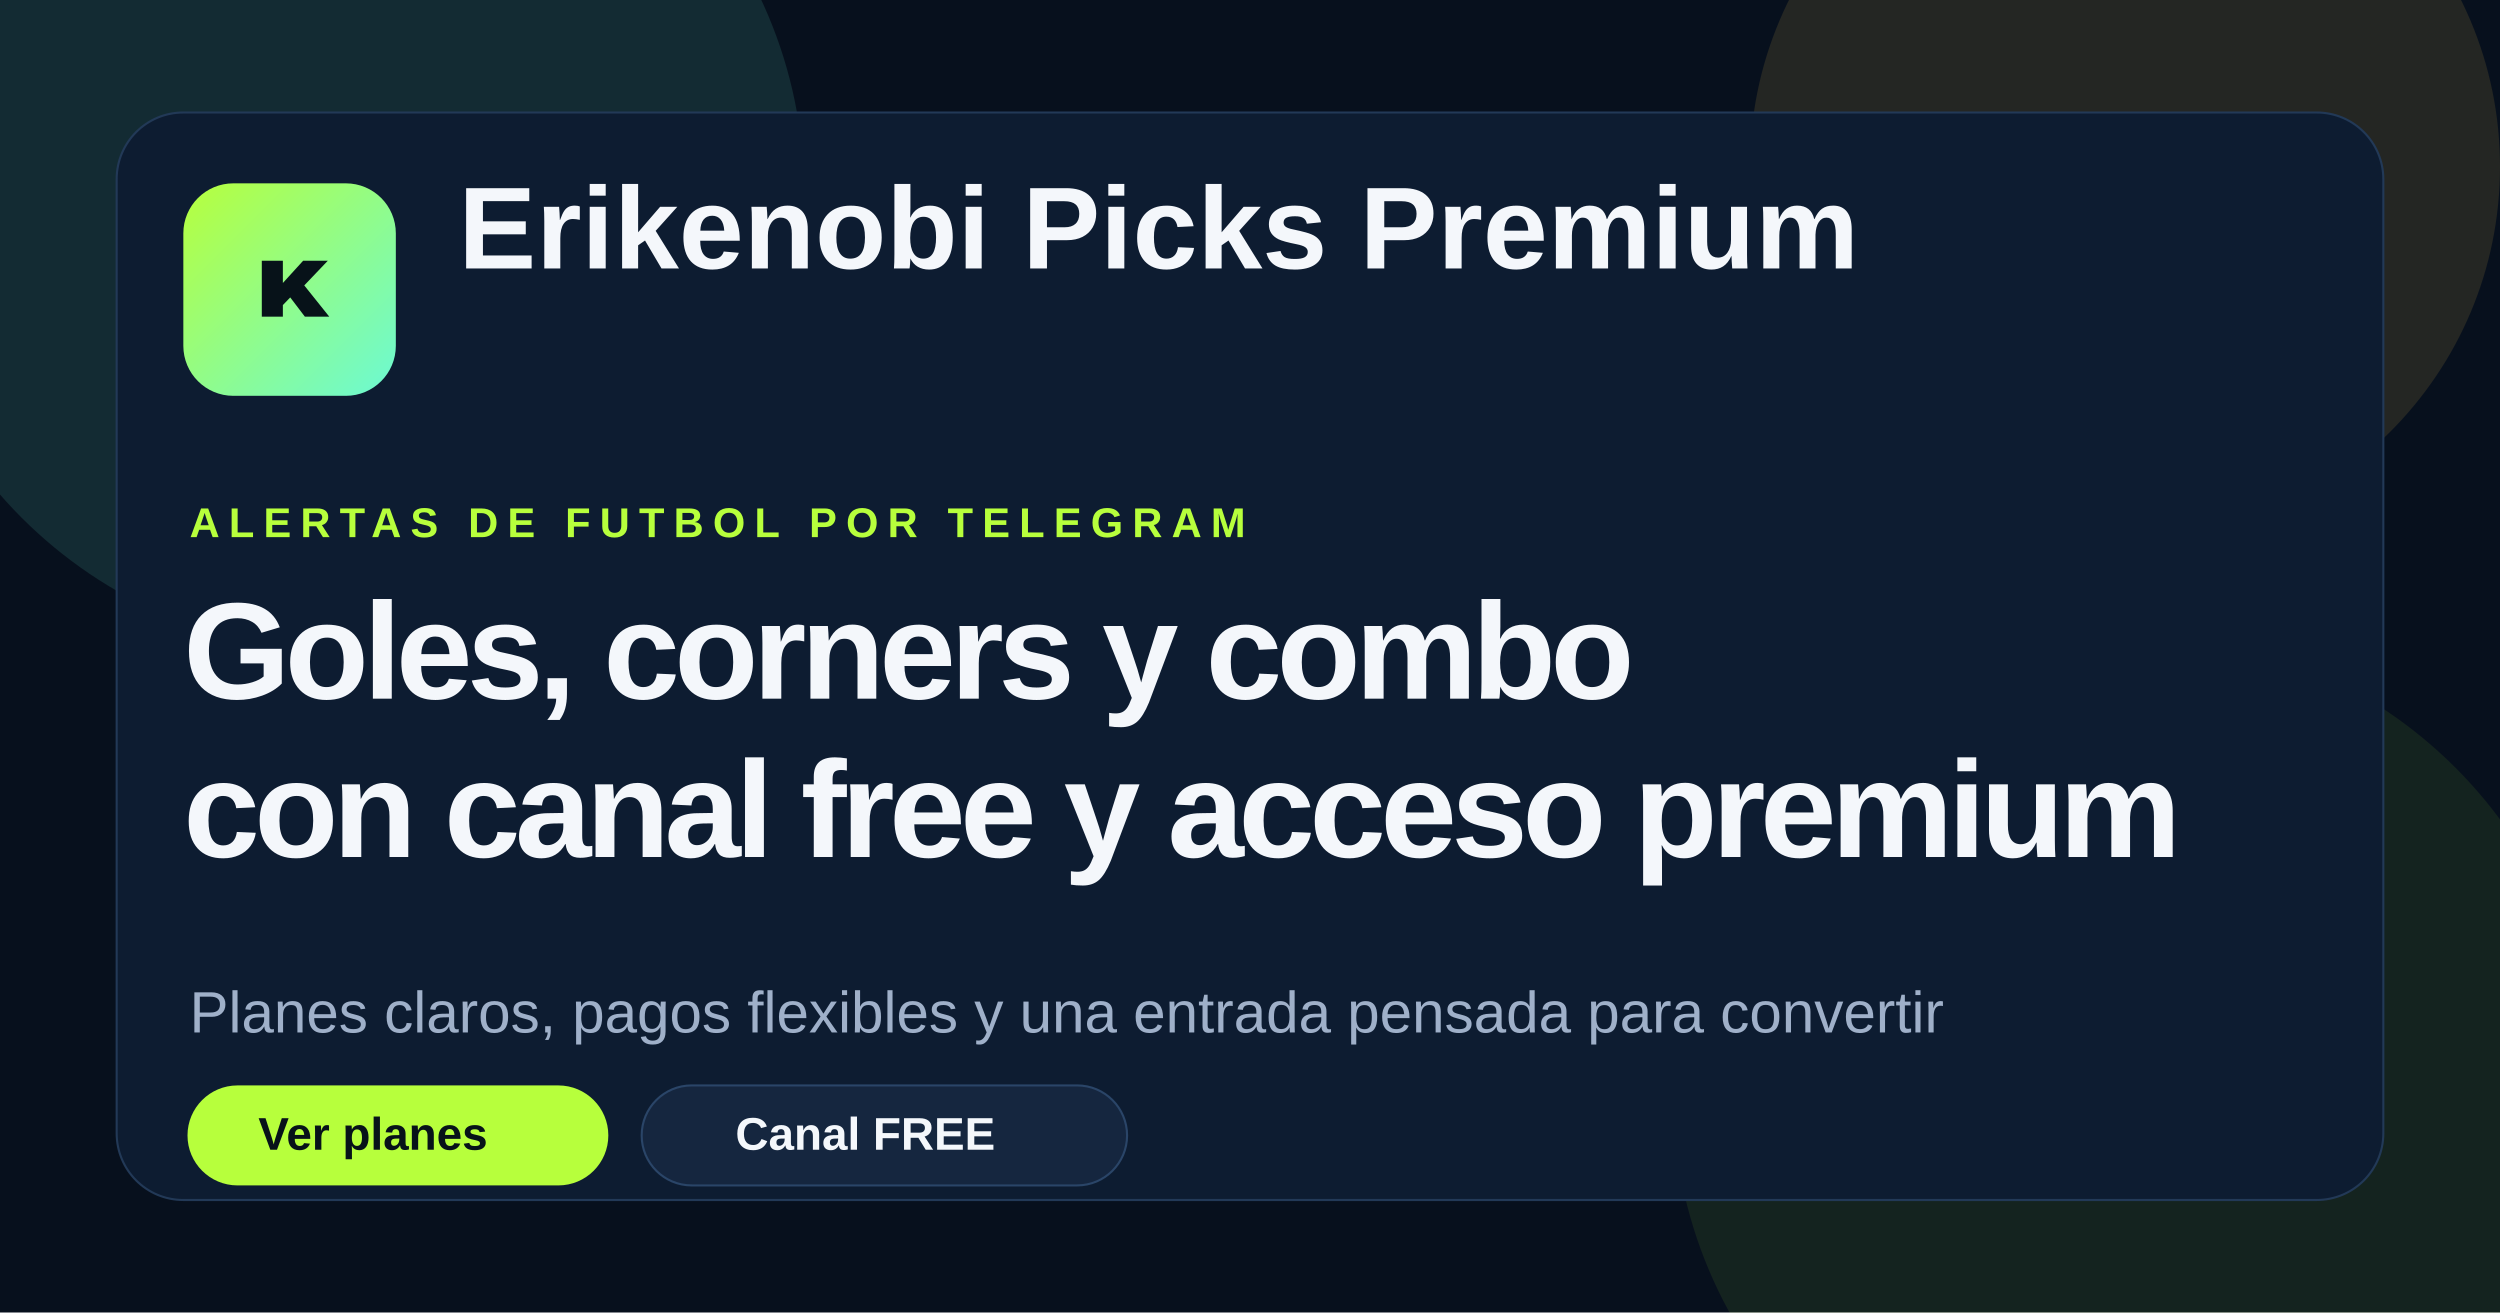
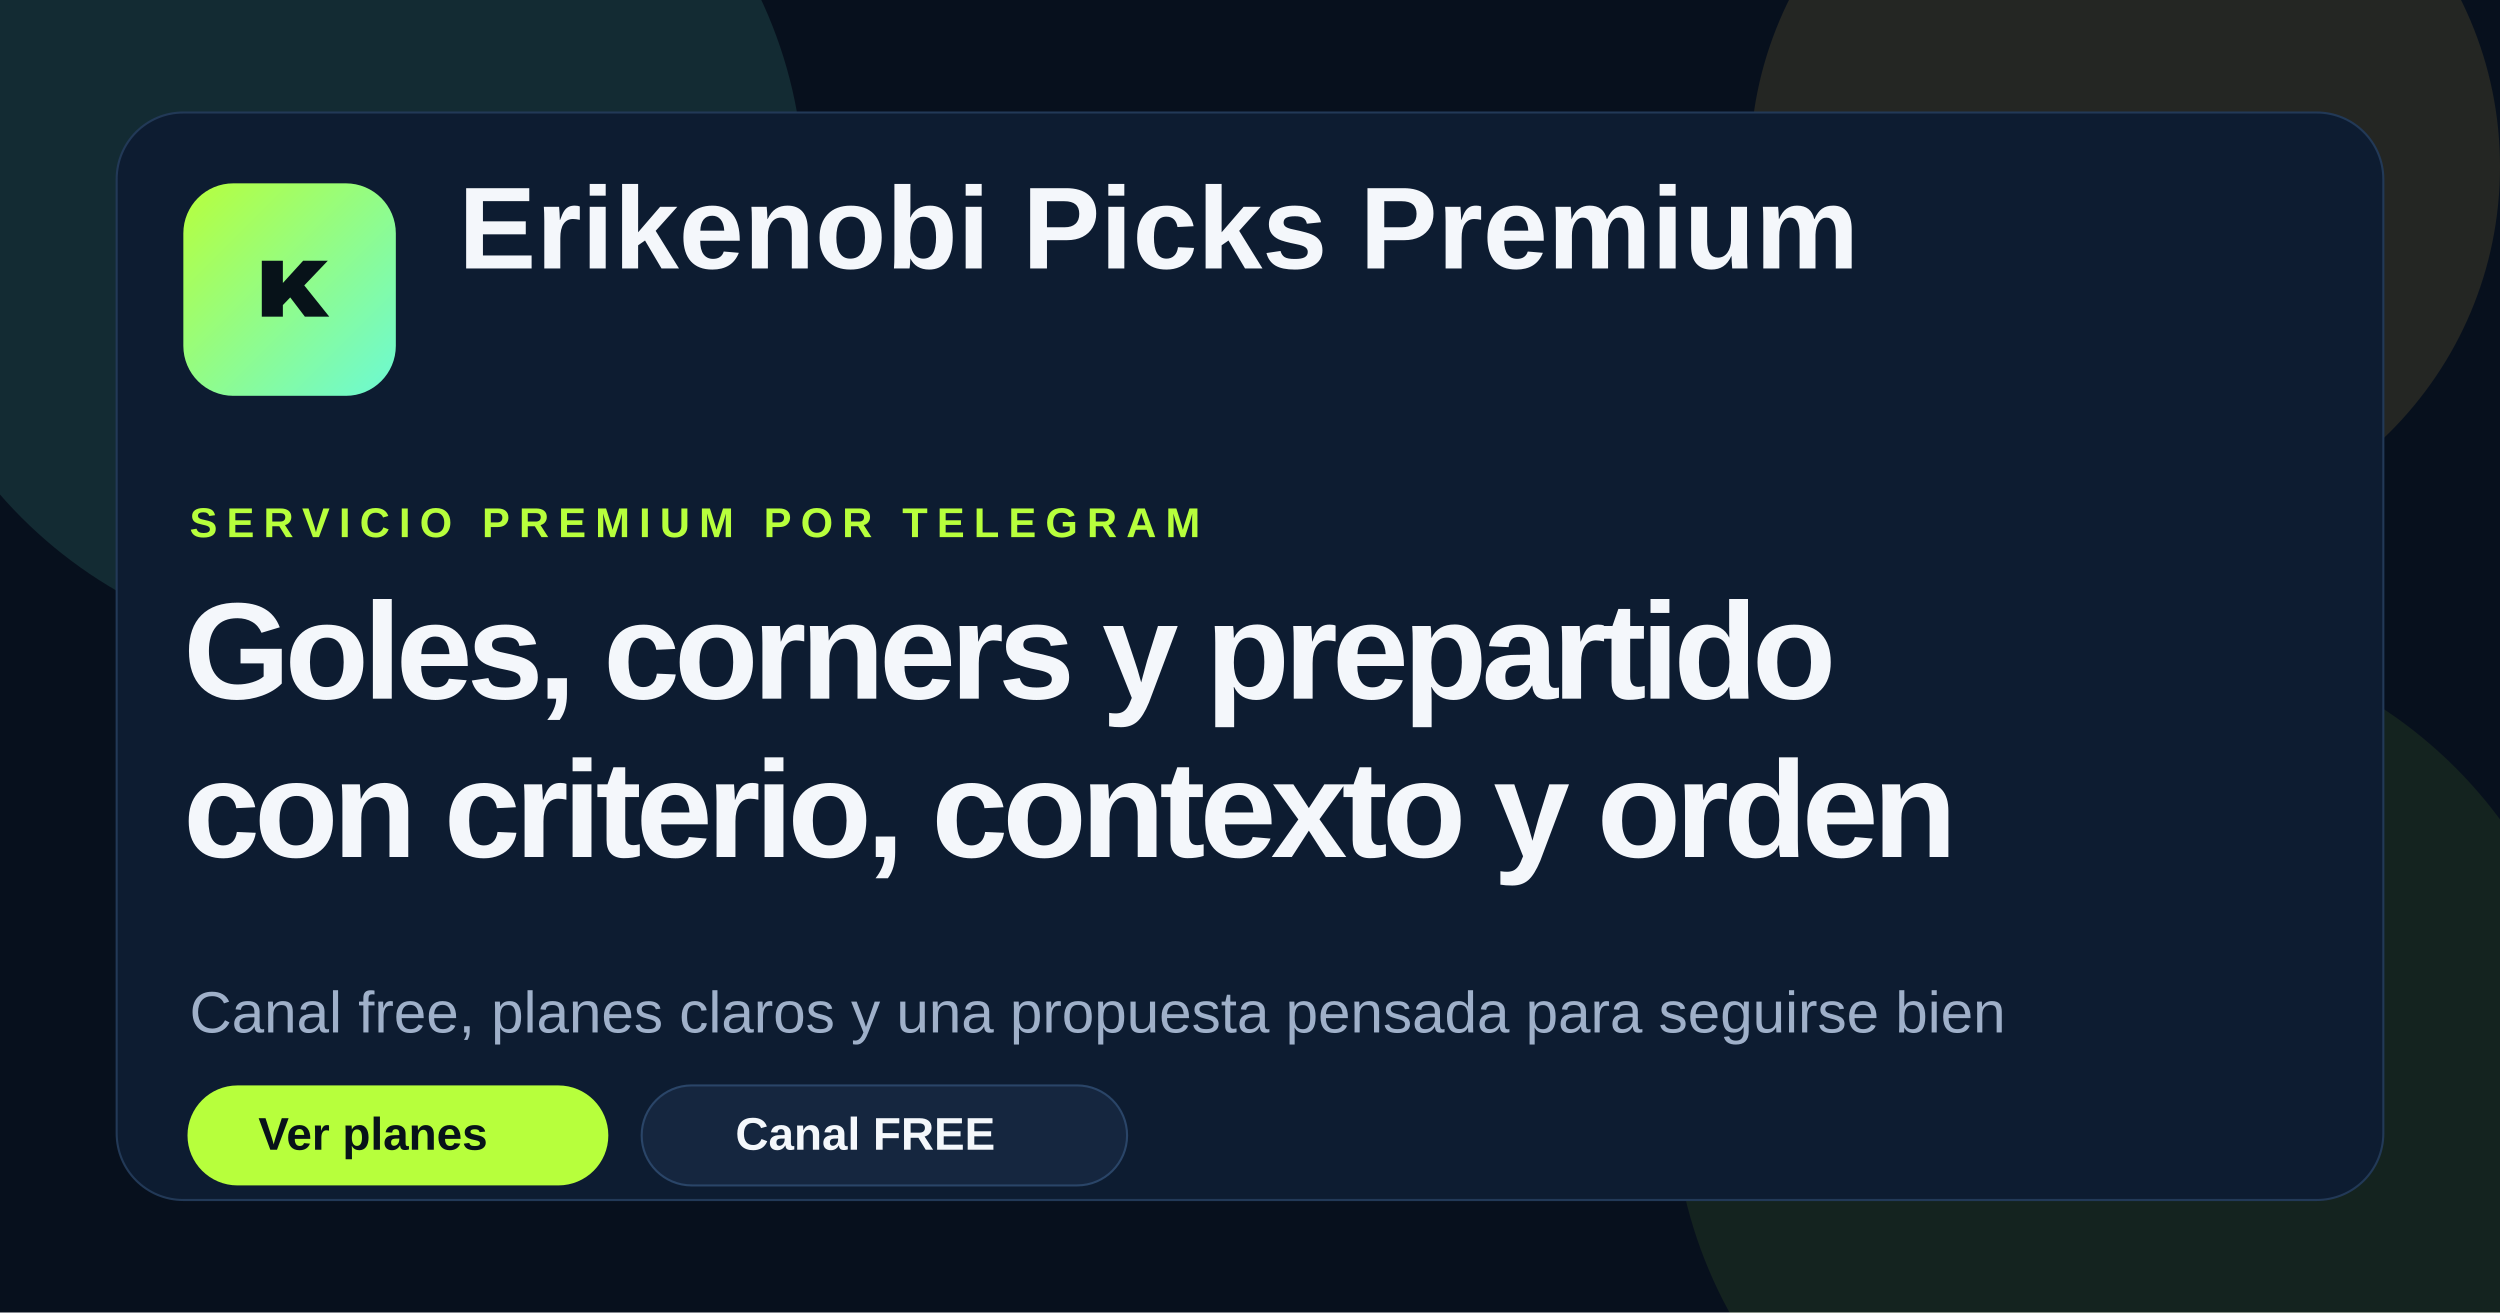
<svg xmlns="http://www.w3.org/2000/svg" width="1200" height="630" viewBox="0 0 1200 630" fill="none">
  <rect width="1200" height="630" fill="#07101D" />
  <circle cx="166" cy="93" r="220" fill="#6CF9D4" fill-opacity="0.12" />
  <circle cx="1020" cy="80" r="180" fill="#FFC94B" fill-opacity="0.12" />
  <circle cx="1023" cy="524" r="220" fill="#B7FF3C" fill-opacity="0.08" />
  <rect x="56" y="54" width="1088" height="522" rx="32" fill="#0D1C31" stroke="#223957" />
  <rect x="88" y="88" width="102" height="102" rx="24" fill="url(#paint0_linear_1_2)" />
  <path d="M125.664 152V125.16H135.776V135.832L145.496 125.16H157.336L146.048 137L158.048 152H146.336L139.312 142.76L135.776 146.424V152H125.664Z" fill="#071219" />
  <text fill="#F4F7FB" xml:space="preserve" style="white-space: pre" font-family="Arial" font-size="56" font-weight="700" letter-spacing="0em">
    <tspan x="220" y="128.852">Erikenobi Picks Premium</tspan>
  </text>
  <text fill="#B7FF3C" xml:space="preserve" style="white-space: pre" font-family="Arial" font-size="20" font-weight="700" letter-spacing="0.22em">
-     <tspan x="91" y="257.82">ALERTAS DE FUTBOL POR TELEGRAM</tspan>
+     <tspan x="91" y="257.82">SERVICIO PREMIUM POR TELEGRAM</tspan>
  </text>
  <text fill="#F4F7FB" xml:space="preserve" style="white-space: pre" font-family="Arial" font-size="66" font-weight="700" letter-spacing="-0.04em">
-     <tspan x="88" y="335.352">Goles, corners y combo</tspan>
-     <tspan x="88" y="411.352">con canal free y acceso premium</tspan>
+     <tspan x="88" y="335.352">Goles, corners y prepartido</tspan>
+     <tspan x="88" y="411.352">con criterio, contexto y orden</tspan>
  </text>
  <text fill="#9FB0C9" xml:space="preserve" style="white-space: pre" font-family="Arial" font-size="28" font-weight="400" letter-spacing="0em">
-     <tspan x="91" y="495.578">Planes claros, pagos flexibles y una entrada pensada para convertir</tspan>
+     <tspan x="91" y="495.578">Canal free, planes claros y una propuesta pensada para seguirse bien</tspan>
  </text>
  <rect x="90" y="521" width="202" height="48" rx="24" fill="#B7FF3C" />
  <text fill="#071219" xml:space="preserve" style="white-space: pre" font-family="Arial" font-size="22" font-weight="700" letter-spacing="0em">
    <tspan x="124" y="551.883">Ver planes</tspan>
  </text>
  <rect x="308" y="521" width="233" height="48" rx="24" fill="#15263F" stroke="#2A4568" />
  <text fill="#F4F7FB" xml:space="preserve" style="white-space: pre" font-family="Arial" font-size="22" font-weight="700" letter-spacing="0em">
    <tspan x="353" y="551.883">Canal FREE</tspan>
  </text>
  <defs>
    <linearGradient id="paint0_linear_1_2" x1="88" y1="88" x2="190" y2="190" gradientUnits="userSpaceOnUse">
      <stop stop-color="#B7FF3C" />
      <stop offset="1" stop-color="#6CF9D4" />
    </linearGradient>
  </defs>
</svg>
